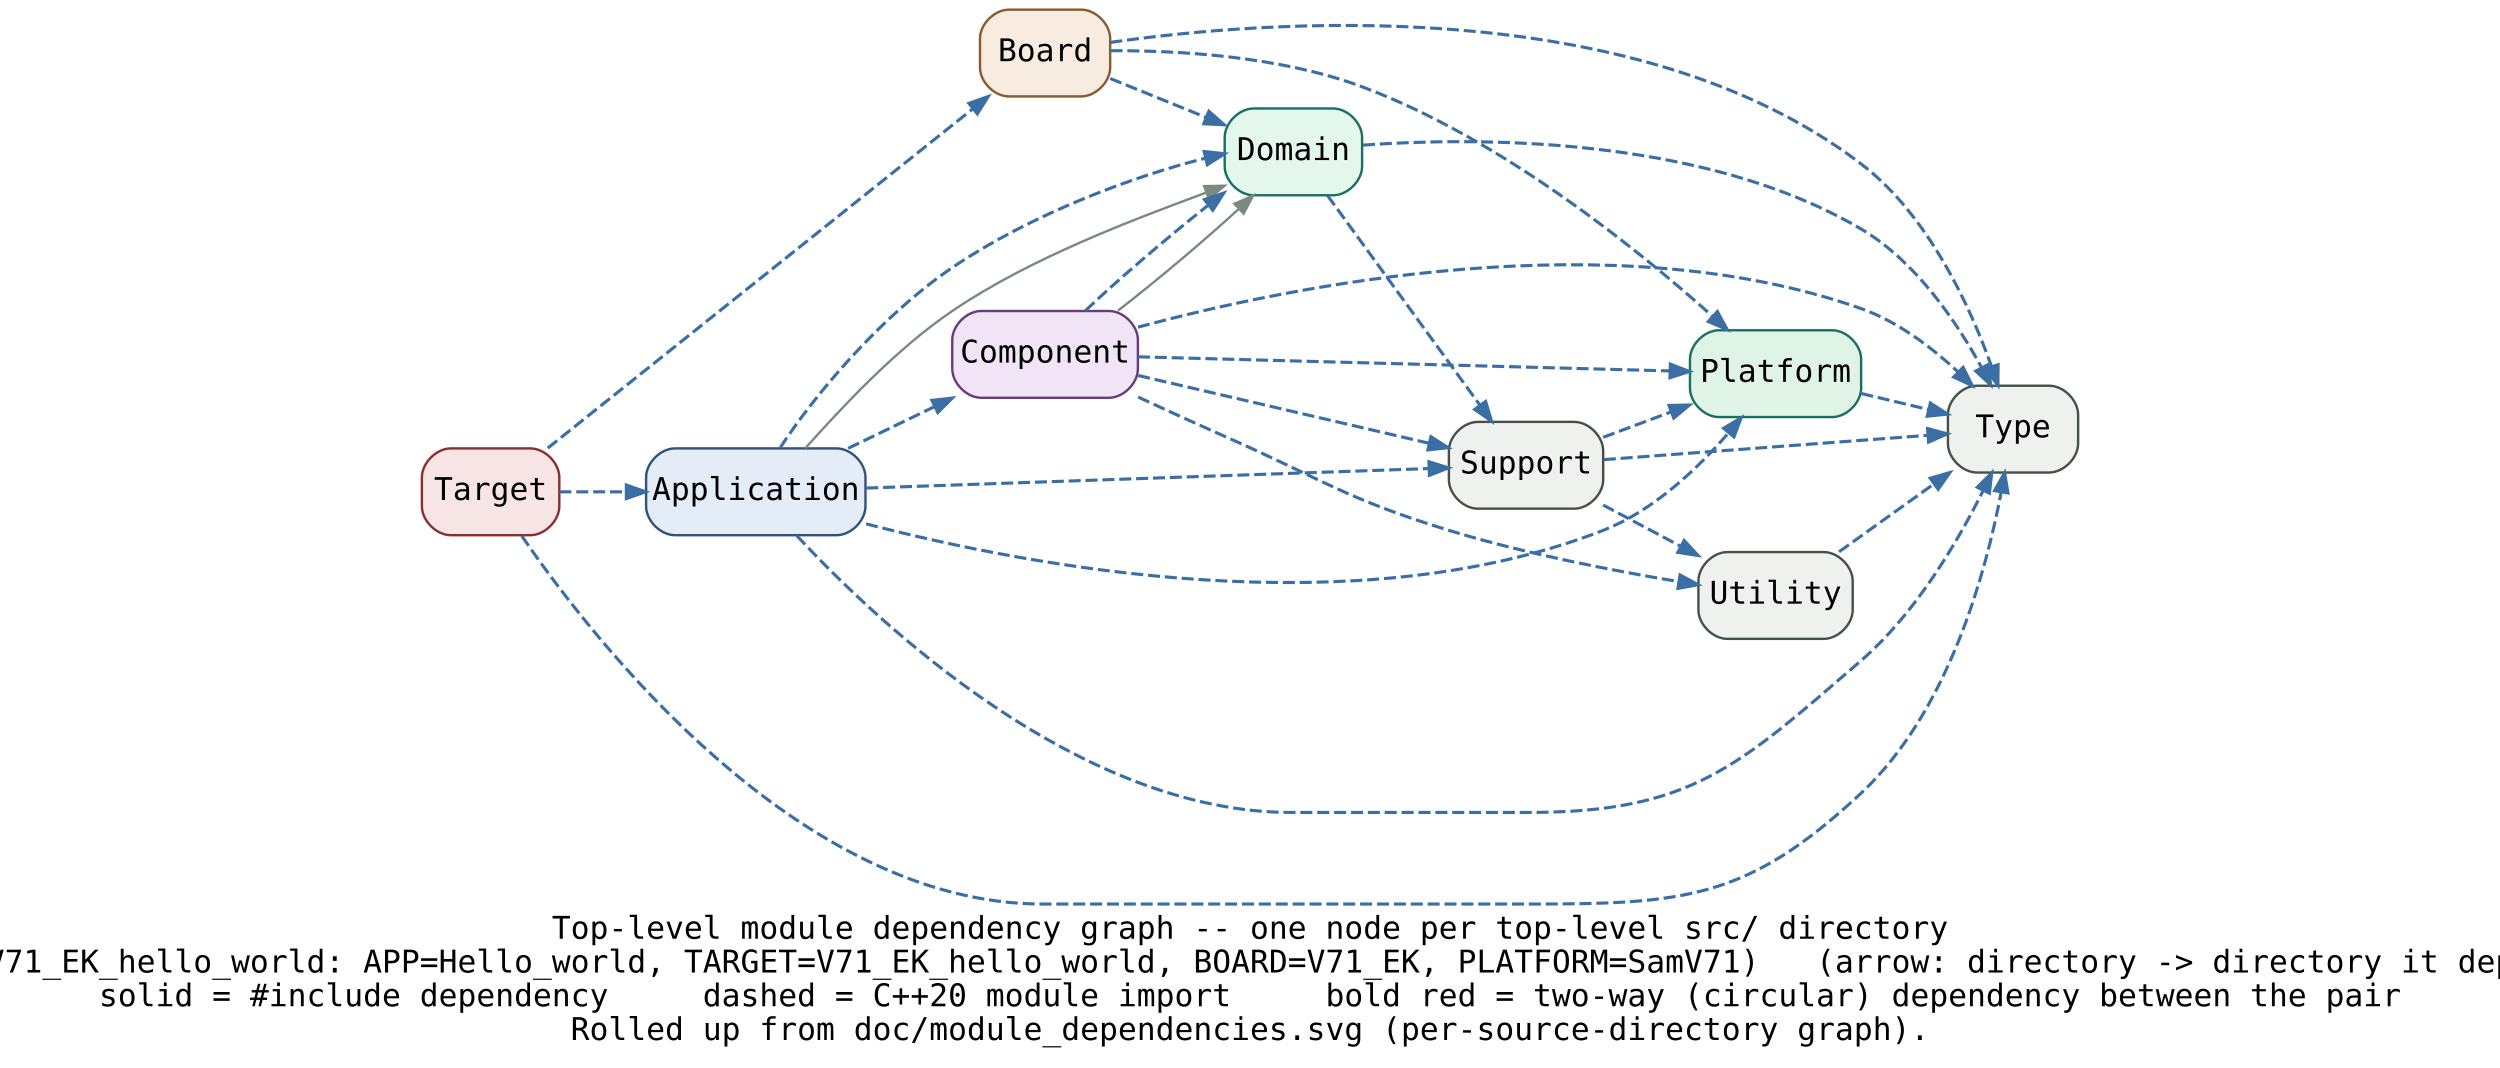
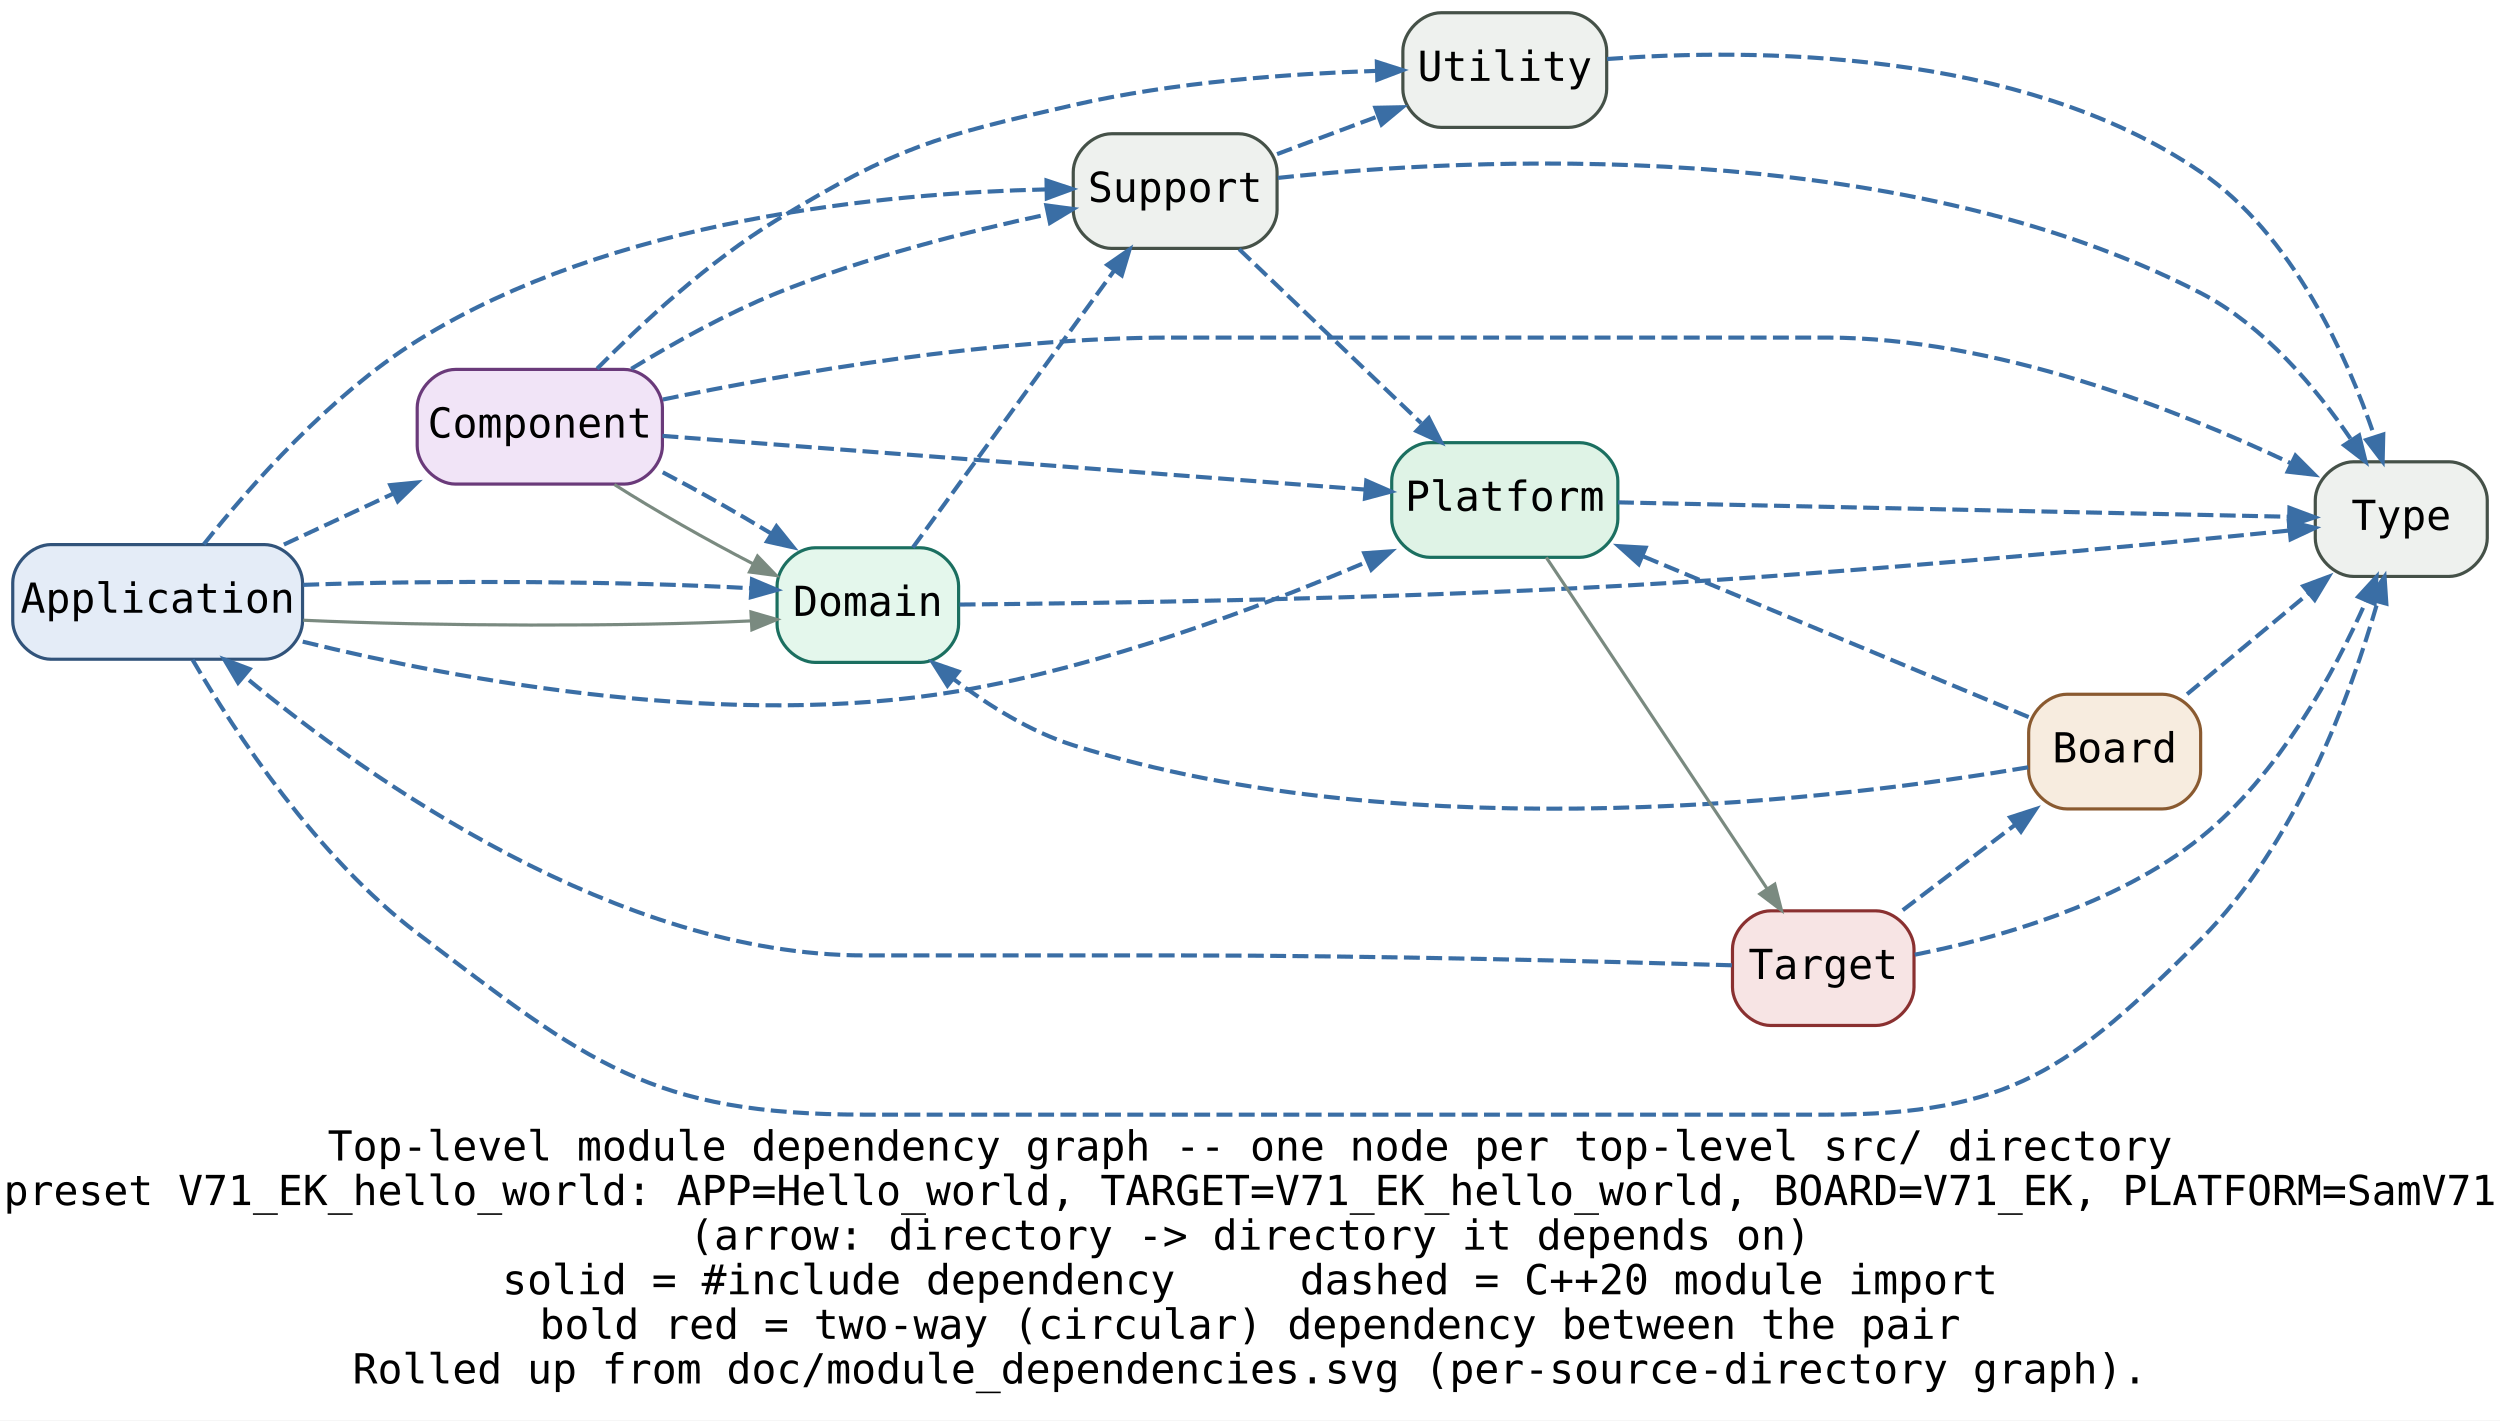
- <svg xmlns="http://www.w3.org/2000/svg" width="1037pt" height="443pt" viewBox="0.00 0.00 1037.00 443.00">
-   <g id="graph0" class="graph" transform="scale(1 1) rotate(0) translate(4 439)">
-     <polygon fill="white" stroke="transparent" points="-4,4 -4,-439 1033,-439 1033,4 -4,4" />
-     <text text-anchor="middle" x="514.5" y="-49.6" font-family="Consolas" font-size="13.00">Top-level module dependency graph -- one node per top-level src/ directory</text>
-     <text text-anchor="middle" x="514.5" y="-35.6" font-family="Consolas" font-size="13.00">(preset V71_EK_hello_world: APP=Hello_world, TARGET=V71_EK_hello_world, BOARD=V71_EK, PLATFORM=SamV71)   (arrow: directory -&gt; directory it depends on)</text>
-     <text text-anchor="middle" x="514.5" y="-21.6" font-family="Consolas" font-size="13.00">solid = #include dependency     dashed = C++20 module import     bold red = two-way (circular) dependency between the pair</text>
-     <text text-anchor="middle" x="514.5" y="-7.6" font-family="Consolas" font-size="13.00">Rolled up from doc/module_dependencies.svg (per-source-directory graph).</text>
+ <svg xmlns="http://www.w3.org/2000/svg" width="785pt" height="446pt" viewBox="0.00 0.00 785.00 446.00">
+   <g id="graph0" class="graph" transform="scale(1 1) rotate(0) translate(4 442)">
+     <polygon fill="white" stroke="transparent" points="-4,4 -4,-442 781,-442 781,4 -4,4" />
+     <text text-anchor="middle" x="388.5" y="-77.6" font-family="Consolas" font-size="13.00">Top-level module dependency graph -- one node per top-level src/ directory</text>
+     <text text-anchor="middle" x="388.5" y="-63.6" font-family="Consolas" font-size="13.00">(preset V71_EK_hello_world: APP=Hello_world, TARGET=V71_EK_hello_world, BOARD=V71_EK, PLATFORM=SamV71)</text>
+     <text text-anchor="middle" x="388.5" y="-49.6" font-family="Consolas" font-size="13.00">(arrow: directory -&gt; directory it depends on)</text>
+     <text text-anchor="middle" x="388.5" y="-35.6" font-family="Consolas" font-size="13.00">solid = #include dependency     dashed = C++20 module import</text>
+     <text text-anchor="middle" x="388.5" y="-21.6" font-family="Consolas" font-size="13.00">bold red = two-way (circular) dependency between the pair</text>
+     <text text-anchor="middle" x="388.5" y="-7.6" font-family="Consolas" font-size="13.00">Rolled up from doc/module_dependencies.svg (per-source-directory graph).</text>
    <g id="node1" class="node">
-       <path fill="#e4ecf7" stroke="#31537a" d="M343,-253C343,-253 276,-253 276,-253 270,-253 264,-247 264,-241 264,-241 264,-229 264,-229 264,-223 270,-217 276,-217 276,-217 343,-217 343,-217 349,-217 355,-223 355,-229 355,-229 355,-241 355,-241 355,-247 349,-253 343,-253" />
-       <text text-anchor="middle" x="309.5" y="-231.6" font-family="Consolas" font-size="13.00">Application</text>
+       <path fill="#e4ecf7" stroke="#31537a" d="M79,-271C79,-271 12,-271 12,-271 6,-271 0,-265 0,-259 0,-259 0,-247 0,-247 0,-241 6,-235 12,-235 12,-235 79,-235 79,-235 85,-235 91,-241 91,-247 91,-247 91,-259 91,-259 91,-265 85,-271 79,-271" />
+       <text text-anchor="middle" x="45.5" y="-249.6" font-family="Consolas" font-size="13.00">Application</text>
    </g>
    <g id="node3" class="node">
-       <path fill="#f1e4f7" stroke="#6a3a7a" d="M456,-310C456,-310 403,-310 403,-310 397,-310 391,-304 391,-298 391,-298 391,-286 391,-286 391,-280 397,-274 403,-274 403,-274 456,-274 456,-274 462,-274 468,-280 468,-286 468,-286 468,-298 468,-298 468,-304 462,-310 456,-310" />
-       <text text-anchor="middle" x="429.5" y="-288.6" font-family="Consolas" font-size="13.00">Component</text>
+       <path fill="#f1e4f7" stroke="#6a3a7a" d="M192,-326C192,-326 139,-326 139,-326 133,-326 127,-320 127,-314 127,-314 127,-302 127,-302 127,-296 133,-290 139,-290 139,-290 192,-290 192,-290 198,-290 204,-296 204,-302 204,-302 204,-314 204,-314 204,-320 198,-326 192,-326" />
+       <text text-anchor="middle" x="165.5" y="-304.6" font-family="Consolas" font-size="13.00">Component</text>
+     </g>
+     <g id="edge4" class="edge">
+       <path fill="none" stroke="#3a6ea5" stroke-width="1.3" stroke-dasharray="5,2" d="M85.14,-271.01C96.16,-276.15 108.27,-281.79 119.64,-287.09" />
+       <polygon fill="#3a6ea5" stroke="#3a6ea5" stroke-width="1.3" points="118.55,-289.67 126.98,-290.51 120.91,-284.59 118.55,-289.67" />
+     </g>
+     <g id="node4" class="node">
+       <path fill="#e4f7ec" stroke="#1b6f60" d="M285,-270C285,-270 252,-270 252,-270 246,-270 240,-264 240,-258 240,-258 240,-246 240,-246 240,-240 246,-234 252,-234 252,-234 285,-234 285,-234 291,-234 297,-240 297,-246 297,-246 297,-258 297,-258 297,-264 291,-270 285,-270" />
+       <text text-anchor="middle" x="268.5" y="-248.6" font-family="Consolas" font-size="13.00">Domain</text>
    </g>
    <g id="edge1" class="edge">
-       <path fill="none" stroke="#3a6ea5" stroke-width="1.3" stroke-dasharray="5,2" d="M347.84,-253.04C359.24,-258.55 371.9,-264.66 383.75,-270.38" />
-       <polygon fill="#3a6ea5" stroke="#3a6ea5" stroke-width="1.3" points="382.58,-272.93 391,-273.89 385.02,-267.89 382.58,-272.93" />
+       <path fill="none" stroke="#7a8a80" d="M91.22,-247.25C132.61,-245.33 193.37,-245.2 231.66,-247.03" />
+       <polygon fill="#7a8a80" stroke="#7a8a80" points="231.8,-249.84 239.94,-247.48 232.1,-244.25 231.8,-249.84" />
    </g>
-     <g id="node4" class="node">
-       <path fill="#e4f7ec" stroke="#1b6f60" d="M549,-394C549,-394 516,-394 516,-394 510,-394 504,-388 504,-382 504,-382 504,-370 504,-370 504,-364 510,-358 516,-358 516,-358 549,-358 549,-358 555,-358 561,-364 561,-370 561,-370 561,-382 561,-382 561,-388 555,-394 549,-394" />
-       <text text-anchor="middle" x="532.5" y="-372.6" font-family="Consolas" font-size="13.00">Domain</text>
+     <g id="edge5" class="edge">
+       <path fill="none" stroke="#3a6ea5" stroke-width="1.3" stroke-dasharray="5,2" d="M91.22,-258.35C132.61,-259.89 193.37,-259.48 231.66,-257.29" />
+       <polygon fill="#3a6ea5" stroke="#3a6ea5" stroke-width="1.3" points="232.13,-260.07 239.94,-256.77 231.78,-254.48 232.13,-260.07" />
+     </g>
+     <g id="node5" class="node">
+       <path fill="#dff3e6" stroke="#1b6f60" d="M492,-303C492,-303 445,-303 445,-303 439,-303 433,-297 433,-291 433,-291 433,-279 433,-279 433,-273 439,-267 445,-267 445,-267 492,-267 492,-267 498,-267 504,-273 504,-279 504,-279 504,-291 504,-291 504,-297 498,-303 492,-303" />
+       <text text-anchor="middle" x="468.5" y="-281.6" font-family="Consolas" font-size="13.00">Platform</text>
+     </g>
+     <g id="edge6" class="edge">
+       <path fill="none" stroke="#3a6ea5" stroke-width="1.3" stroke-dasharray="5,2" d="M91.06,-240.52C141.32,-228.17 225.39,-212.77 297,-225 342.29,-232.74 391.55,-251.25 425.42,-265.69" />
+       <polygon fill="#3a6ea5" stroke="#3a6ea5" stroke-width="1.3" points="424.38,-268.29 432.84,-268.88 426.6,-263.14 424.38,-268.29" />
+     </g>
+     <g id="node6" class="node">
+       <path fill="#eef1ee" stroke="#455148" d="M385,-400C385,-400 345,-400 345,-400 339,-400 333,-394 333,-388 333,-388 333,-376 333,-376 333,-370 339,-364 345,-364 345,-364 385,-364 385,-364 391,-364 397,-370 397,-376 397,-376 397,-388 397,-388 397,-394 391,-400 385,-400" />
+       <text text-anchor="middle" x="365" y="-378.6" font-family="Consolas" font-size="13.00">Support</text>
+     </g>
+     <g id="edge7" class="edge">
+       <path fill="none" stroke="#3a6ea5" stroke-width="1.3" stroke-dasharray="5,2" d="M60.01,-271.11C74.65,-289.57 99.61,-317.85 127,-335 188.33,-373.41 274.63,-381.4 324.4,-382.52" />
+       <polygon fill="#3a6ea5" stroke="#3a6ea5" stroke-width="1.3" points="324.61,-385.32 332.65,-382.65 324.7,-379.72 324.61,-385.32" />
+     </g>
+     <g id="node8" class="node">
+       <path fill="#eef1ee" stroke="#455148" d="M765,-297C765,-297 735,-297 735,-297 729,-297 723,-291 723,-285 723,-285 723,-273 723,-273 723,-267 729,-261 735,-261 735,-261 765,-261 765,-261 771,-261 777,-267 777,-273 777,-273 777,-285 777,-285 777,-291 771,-297 765,-297" />
+       <text text-anchor="middle" x="750" y="-275.6" font-family="Consolas" font-size="13.00">Type</text>
+     </g>
+     <g id="edge8" class="edge">
+       <path fill="none" stroke="#3a6ea5" stroke-width="1.3" stroke-dasharray="5,2" d="M56.47,-234.82C69.83,-211.97 95.52,-172.87 127,-149 180.7,-108.29 200.11,-92 267.5,-92 267.5,-92 267.5,-92 569.5,-92 627.16,-92 646.2,-106.26 687,-147 716.84,-176.8 734.1,-223.7 742.51,-252.83" />
+       <polygon fill="#3a6ea5" stroke="#3a6ea5" stroke-width="1.3" points="739.91,-253.95 744.75,-260.91 745.31,-252.45 739.91,-253.95" />
+     </g>
+     <g id="node2" class="node">
+       <path fill="#f7ecdf" stroke="#8a5a30" d="M675,-224C675,-224 645,-224 645,-224 639,-224 633,-218 633,-212 633,-212 633,-200 633,-200 633,-194 639,-188 645,-188 645,-188 675,-188 675,-188 681,-188 687,-194 687,-200 687,-200 687,-212 687,-212 687,-218 681,-224 675,-224" />
+       <text text-anchor="middle" x="660" y="-202.6" font-family="Consolas" font-size="13.00">Board</text>
+     </g>
+     <g id="edge9" class="edge">
+       <path fill="none" stroke="#3a6ea5" stroke-width="1.3" stroke-dasharray="5,2" d="M632.84,-201.06C576.43,-191.5 439.86,-174.24 333,-208 319.44,-212.28 306.23,-220.56 295.39,-228.8" />
+       <polygon fill="#3a6ea5" stroke="#3a6ea5" stroke-width="1.3" points="293.51,-226.72 288.97,-233.88 296.98,-231.11 293.51,-226.72" />
+     </g>
+     <g id="edge10" class="edge">
+       <path fill="none" stroke="#3a6ea5" stroke-width="1.3" stroke-dasharray="5,2" d="M632.99,-216.84C601.78,-229.85 549.05,-251.84 511.93,-267.31" />
+       <polygon fill="#3a6ea5" stroke="#3a6ea5" stroke-width="1.3" points="510.56,-264.85 504.26,-270.51 512.72,-270.02 510.56,-264.85" />
+     </g>
+     <g id="edge11" class="edge">
+       <path fill="none" stroke="#3a6ea5" stroke-width="1.3" stroke-dasharray="5,2" d="M682.75,-224.04C694.28,-233.61 708.58,-245.47 720.93,-255.72" />
+       <polygon fill="#3a6ea5" stroke="#3a6ea5" stroke-width="1.3" points="719.25,-257.96 727.19,-260.91 722.82,-253.65 719.25,-257.96" />
    </g>
    <g id="edge2" class="edge">
-       <path fill="none" stroke="#7a8a80" d="M330.05,-253.09C345.09,-269.81 367.26,-293.9 391,-310 423.8,-332.25 466.61,-348.04 496.31,-359.11" />
-       <polygon fill="#7a8a80" stroke="#7a8a80" points="495.47,-361.78 503.95,-361.96 497.44,-356.54 495.47,-361.78" />
+       <path fill="none" stroke="#7a8a80" d="M188.92,-289.85C201.68,-281.72 217.96,-272.45 232.39,-265" />
+       <polygon fill="#7a8a80" stroke="#7a8a80" points="233.86,-267.4 239.74,-261.29 231.34,-262.4 233.86,-267.4" />
+     </g>
+     <g id="edge12" class="edge">
+       <path fill="none" stroke="#3a6ea5" stroke-width="1.3" stroke-dasharray="5,2" d="M204.11,-293.7C215.32,-287.84 227.44,-281 238.05,-274.53" />
+       <polygon fill="#3a6ea5" stroke="#3a6ea5" stroke-width="1.3" points="239.81,-276.73 245.12,-270.13 236.85,-271.98 239.81,-276.73" />
+     </g>
+     <g id="edge13" class="edge">
+       <path fill="none" stroke="#3a6ea5" stroke-width="1.3" stroke-dasharray="5,2" d="M204.01,-305.13C260.16,-300.84 365.73,-292.78 424.77,-288.27" />
+       <polygon fill="#3a6ea5" stroke="#3a6ea5" stroke-width="1.3" points="425.02,-291.05 432.78,-287.65 424.59,-285.47 425.02,-291.05" />
+     </g>
+     <g id="edge14" class="edge">
+       <path fill="none" stroke="#3a6ea5" stroke-width="1.3" stroke-dasharray="5,2" d="M194.23,-326.19C207.63,-334.36 224.21,-343.58 240,-350 267.48,-361.16 300,-369.38 324.84,-374.69" />
+       <polygon fill="#3a6ea5" stroke="#3a6ea5" stroke-width="1.3" points="324.55,-377.49 332.95,-376.38 325.69,-372.01 324.55,-377.49" />
+     </g>
+     <g id="edge15" class="edge">
+       <path fill="none" stroke="#3a6ea5" stroke-width="1.3" stroke-dasharray="5,2" d="M204.14,-316.55C243.71,-324.79 307.9,-336 364,-336 364,-336 364,-336 569.5,-336 622.24,-336 679.78,-313.37 715.13,-296.63" />
+       <polygon fill="#3a6ea5" stroke="#3a6ea5" stroke-width="1.3" points="716.78,-298.94 722.76,-292.94 714.34,-293.9 716.78,-298.94" />
+     </g>
+     <g id="node9" class="node">
+       <path fill="#eef1ee" stroke="#455148" d="M488.5,-438C488.5,-438 448.5,-438 448.5,-438 442.5,-438 436.5,-432 436.5,-426 436.5,-426 436.5,-414 436.5,-414 436.5,-408 442.5,-402 448.5,-402 448.5,-402 488.5,-402 488.5,-402 494.5,-402 500.5,-408 500.5,-414 500.5,-414 500.5,-426 500.5,-426 500.5,-432 494.5,-438 488.5,-438" />
+       <text text-anchor="middle" x="468.5" y="-416.6" font-family="Consolas" font-size="13.00">Utility</text>
+     </g>
+     <g id="edge16" class="edge">
+       <path fill="none" stroke="#3a6ea5" stroke-width="1.3" stroke-dasharray="5,2" d="M183.49,-326.24C197.55,-340.48 218.61,-359.98 240,-373 277.86,-396.04 289.8,-399.09 333,-409 364.56,-416.24 401.24,-418.87 428.32,-419.75" />
+       <polygon fill="#3a6ea5" stroke="#3a6ea5" stroke-width="1.3" points="428.33,-422.56 436.4,-419.98 428.48,-416.96 428.33,-422.56" />
+     </g>
+     <g id="edge17" class="edge">
+       <path fill="none" stroke="#3a6ea5" stroke-width="1.3" stroke-dasharray="5,2" d="M282.64,-270.08C299.12,-292.75 327.46,-331.73 345.96,-357.18" />
+       <polygon fill="#3a6ea5" stroke="#3a6ea5" stroke-width="1.3" points="343.7,-358.83 350.67,-363.66 348.23,-355.54 343.7,-358.83" />
+     </g>
+     <g id="edge18" class="edge">
+       <path fill="none" stroke="#3a6ea5" stroke-width="1.3" stroke-dasharray="5,2" d="M297.32,-252.17C341.25,-252.57 429.38,-253.85 504,-258 579.39,-262.19 667.57,-270.62 714.86,-275.42" />
+       <polygon fill="#3a6ea5" stroke="#3a6ea5" stroke-width="1.3" points="714.69,-278.22 722.93,-276.25 715.26,-272.65 714.69,-278.22" />
+     </g>
+     <g id="node7" class="node">
+       <path fill="#f7e4e4" stroke="#8a3030" d="M585,-156C585,-156 552,-156 552,-156 546,-156 540,-150 540,-144 540,-144 540,-132 540,-132 540,-126 546,-120 552,-120 552,-120 585,-120 585,-120 591,-120 597,-126 597,-132 597,-132 597,-144 597,-144 597,-150 591,-156 585,-156" />
+       <text text-anchor="middle" x="568.5" y="-134.6" font-family="Consolas" font-size="13.00">Target</text>
    </g>
    <g id="edge3" class="edge">
-       <path fill="none" stroke="#3a6ea5" stroke-width="1.3" stroke-dasharray="5,2" d="M319.62,-253.29C333.34,-274.35 360.91,-307.59 391,-328 423.66,-350.15 466.24,-365.91 495.93,-373.35" />
-       <polygon fill="#3a6ea5" stroke="#3a6ea5" stroke-width="1.3" points="495.52,-376.13 503.95,-375.23 496.8,-370.68 495.52,-376.13" />
-     </g>
-     <g id="node5" class="node">
-       <path fill="#dff3e6" stroke="#1b6f60" d="M756,-302C756,-302 709,-302 709,-302 703,-302 697,-296 697,-290 697,-290 697,-278 697,-278 697,-272 703,-266 709,-266 709,-266 756,-266 756,-266 762,-266 768,-272 768,-278 768,-278 768,-290 768,-290 768,-296 762,-302 756,-302" />
-       <text text-anchor="middle" x="732.5" y="-280.6" font-family="Consolas" font-size="13.00">Platform</text>
-     </g>
-     <g id="edge4" class="edge">
-       <path fill="none" stroke="#3a6ea5" stroke-width="1.3" stroke-dasharray="5,2" d="M355.26,-221.72C423.78,-203.83 557.59,-178.61 661,-219 681.71,-227.09 700,-244.43 712.75,-259.16" />
-       <polygon fill="#3a6ea5" stroke="#3a6ea5" stroke-width="1.3" points="710.94,-261.36 718.22,-265.71 715.24,-257.77 710.94,-261.36" />
-     </g>
-     <g id="node6" class="node">
-       <path fill="#eef1ee" stroke="#455148" d="M649,-264C649,-264 609,-264 609,-264 603,-264 597,-258 597,-252 597,-252 597,-240 597,-240 597,-234 603,-228 609,-228 609,-228 649,-228 649,-228 655,-228 661,-234 661,-240 661,-240 661,-252 661,-252 661,-258 655,-264 649,-264" />
-       <text text-anchor="middle" x="629" y="-242.6" font-family="Consolas" font-size="13.00">Support</text>
-     </g>
-     <g id="edge5" class="edge">
-       <path fill="none" stroke="#3a6ea5" stroke-width="1.3" stroke-dasharray="5,2" d="M355.32,-236.55C417.55,-238.71 529.17,-242.58 588.46,-244.63" />
-       <polygon fill="#3a6ea5" stroke="#3a6ea5" stroke-width="1.3" points="588.73,-247.44 596.82,-244.92 588.92,-241.84 588.73,-247.44" />
-     </g>
-     <g id="node8" class="node">
-       <path fill="#eef1ee" stroke="#455148" d="M846,-279C846,-279 816,-279 816,-279 810,-279 804,-273 804,-267 804,-267 804,-255 804,-255 804,-249 810,-243 816,-243 816,-243 846,-243 846,-243 852,-243 858,-249 858,-255 858,-255 858,-267 858,-267 858,-273 852,-279 846,-279" />
-       <text text-anchor="middle" x="831" y="-257.6" font-family="Consolas" font-size="13.00">Type</text>
-     </g>
-     <g id="edge6" class="edge">
-       <path fill="none" stroke="#3a6ea5" stroke-width="1.3" stroke-dasharray="5,2" d="M326.51,-216.79C360.39,-180.36 443.51,-102 531.5,-102 531.5,-102 531.5,-102 630,-102 697.42,-102 716.99,-120.91 768,-165 790.59,-184.53 808.05,-214.28 818.6,-235.48" />
-       <polygon fill="#3a6ea5" stroke="#3a6ea5" stroke-width="1.3" points="816.17,-236.89 822.17,-242.87 821.21,-234.45 816.17,-236.89" />
-     </g>
-     <g id="node2" class="node">
-       <path fill="#f7ecdf" stroke="#8a5a30" d="M444.5,-435C444.5,-435 414.5,-435 414.5,-435 408.5,-435 402.5,-429 402.5,-423 402.5,-423 402.5,-411 402.5,-411 402.5,-405 408.5,-399 414.5,-399 414.5,-399 444.5,-399 444.5,-399 450.5,-399 456.5,-405 456.5,-411 456.5,-411 456.5,-423 456.5,-423 456.5,-429 450.5,-435 444.5,-435" />
-       <text text-anchor="middle" x="429.5" y="-413.6" font-family="Consolas" font-size="13.00">Board</text>
-     </g>
-     <g id="edge7" class="edge">
-       <path fill="none" stroke="#3a6ea5" stroke-width="1.3" stroke-dasharray="5,2" d="M456.51,-406.44C468.63,-401.52 483.23,-395.6 496.31,-390.28" />
-       <polygon fill="#3a6ea5" stroke="#3a6ea5" stroke-width="1.3" points="497.45,-392.84 503.81,-387.24 495.34,-387.66 497.45,-392.84" />
-     </g>
-     <g id="edge8" class="edge">
-       <path fill="none" stroke="#3a6ea5" stroke-width="1.3" stroke-dasharray="5,2" d="M456.63,-417.96C483.62,-418.09 526.53,-415.9 561,-403 618.44,-381.5 674.74,-336.12 706.11,-308.03" />
-       <polygon fill="#3a6ea5" stroke="#3a6ea5" stroke-width="1.3" points="708.37,-309.76 712.42,-302.31 704.61,-305.61 708.37,-309.76" />
-     </g>
-     <g id="edge9" class="edge">
-       <path fill="none" stroke="#3a6ea5" stroke-width="1.3" stroke-dasharray="5,2" d="M456.54,-421.4C517.8,-430.21 673.04,-443.47 768,-371 795.83,-349.76 813.07,-312.21 822.1,-286.96" />
-       <polygon fill="#3a6ea5" stroke="#3a6ea5" stroke-width="1.3" points="824.8,-287.71 824.74,-279.24 819.5,-285.9 824.8,-287.71" />
-     </g>
-     <g id="edge10" class="edge">
-       <path fill="none" stroke="#7a8a80" d="M459.71,-310.11C475.72,-322.52 495.22,-338.92 509.85,-352.34" />
-       <polygon fill="#7a8a80" stroke="#7a8a80" points="508.04,-354.48 515.8,-357.89 511.86,-350.39 508.04,-354.48" />
-     </g>
-     <g id="edge11" class="edge">
-       <path fill="none" stroke="#3a6ea5" stroke-width="1.3" stroke-dasharray="5,2" d="M446.28,-310.19C459.8,-323.04 479.75,-340.09 496.95,-353.71" />
-       <polygon fill="#3a6ea5" stroke="#3a6ea5" stroke-width="1.3" points="495.61,-356.21 503.63,-358.93 499.06,-351.8 495.61,-356.21" />
-     </g>
-     <g id="edge12" class="edge">
-       <path fill="none" stroke="#3a6ea5" stroke-width="1.3" stroke-dasharray="5,2" d="M468.01,-291C524.16,-289.51 629.73,-286.7 688.77,-285.14" />
-       <polygon fill="#3a6ea5" stroke="#3a6ea5" stroke-width="1.3" points="688.86,-287.93 696.78,-284.92 688.71,-282.34 688.86,-287.93" />
-     </g>
-     <g id="edge13" class="edge">
-       <path fill="none" stroke="#3a6ea5" stroke-width="1.3" stroke-dasharray="5,2" d="M468.11,-283.24C502.62,-275.2 553.54,-263.34 588.59,-255.18" />
-       <polygon fill="#3a6ea5" stroke="#3a6ea5" stroke-width="1.3" points="589.55,-257.83 596.7,-253.29 588.28,-252.38 589.55,-257.83" />
-     </g>
-     <g id="edge14" class="edge">
-       <path fill="none" stroke="#3a6ea5" stroke-width="1.3" stroke-dasharray="5,2" d="M468.03,-303.29C531.78,-320.48 664.38,-347.58 768,-311 783.18,-305.64 797.38,-294.81 808.35,-284.6" />
-       <polygon fill="#3a6ea5" stroke="#3a6ea5" stroke-width="1.3" points="810.3,-286.61 814.09,-279.03 806.4,-282.59 810.3,-286.61" />
-     </g>
-     <g id="node9" class="node">
-       <path fill="#eef1ee" stroke="#455148" d="M752.5,-210C752.5,-210 712.5,-210 712.5,-210 706.5,-210 700.5,-204 700.5,-198 700.5,-198 700.5,-186 700.5,-186 700.5,-180 706.5,-174 712.5,-174 712.5,-174 752.5,-174 752.5,-174 758.5,-174 764.5,-180 764.5,-186 764.5,-186 764.5,-198 764.5,-198 764.5,-204 758.5,-210 752.5,-210" />
-       <text text-anchor="middle" x="732.5" y="-188.6" font-family="Consolas" font-size="13.00">Utility</text>
-     </g>
-     <g id="edge15" class="edge">
-       <path fill="none" stroke="#3a6ea5" stroke-width="1.3" stroke-dasharray="5,2" d="M468.15,-274.27C479.62,-268.95 492.29,-263.16 504,-258 545.01,-239.92 554.15,-232.14 597,-219 628.47,-209.35 665.16,-202.25 692.26,-197.76" />
-       <polygon fill="#3a6ea5" stroke="#3a6ea5" stroke-width="1.3" points="692.9,-200.49 700.35,-196.45 692,-194.96 692.9,-200.49" />
-     </g>
-     <g id="edge16" class="edge">
-       <path fill="none" stroke="#3a6ea5" stroke-width="1.3" stroke-dasharray="5,2" d="M546.64,-357.92C563.12,-335.25 591.46,-296.27 609.96,-270.82" />
-       <polygon fill="#3a6ea5" stroke="#3a6ea5" stroke-width="1.3" points="612.23,-272.46 614.67,-264.34 607.7,-269.17 612.23,-272.46" />
-     </g>
-     <g id="edge17" class="edge">
-       <path fill="none" stroke="#3a6ea5" stroke-width="1.3" stroke-dasharray="5,2" d="M561.37,-378.81C607.69,-382.1 701.98,-382.9 768,-344 790.57,-330.7 807.53,-305.66 817.96,-286.55" />
-       <polygon fill="#3a6ea5" stroke="#3a6ea5" stroke-width="1.3" points="820.53,-287.68 821.76,-279.3 815.57,-285.08 820.53,-287.68" />
-     </g>
-     <g id="edge18" class="edge">
-       <path fill="none" stroke="#3a6ea5" stroke-width="1.3" stroke-dasharray="5,2" d="M768.07,-275.76C777.09,-273.61 786.82,-271.29 795.82,-269.15" />
-       <polygon fill="#3a6ea5" stroke="#3a6ea5" stroke-width="1.3" points="796.72,-271.81 803.85,-267.23 795.42,-266.36 796.72,-271.81" />
+       <path fill="none" stroke="#7a8a80" d="M481.52,-266.97C498.93,-240.86 531.24,-192.39 550.91,-162.88" />
+       <polygon fill="#7a8a80" stroke="#7a8a80" points="553.28,-164.38 555.38,-156.17 548.62,-161.28 553.28,-164.38" />
    </g>
    <g id="edge19" class="edge">
-       <path fill="none" stroke="#3a6ea5" stroke-width="1.3" stroke-dasharray="5,2" d="M661,-257.61C669.84,-260.92 679.62,-264.58 689.02,-268.09" />
-       <polygon fill="#3a6ea5" stroke="#3a6ea5" stroke-width="1.3" points="688.31,-270.82 696.79,-271 690.28,-265.58 688.31,-270.82" />
+       <path fill="none" stroke="#3a6ea5" stroke-width="1.3" stroke-dasharray="5,2" d="M504.05,-284.26C557.84,-283.1 660.99,-280.89 714.66,-279.74" />
+       <polygon fill="#3a6ea5" stroke="#3a6ea5" stroke-width="1.3" points="714.89,-282.53 722.83,-279.56 714.77,-276.93 714.89,-282.53" />
    </g>
    <g id="edge20" class="edge">
-       <path fill="none" stroke="#3a6ea5" stroke-width="1.3" stroke-dasharray="5,2" d="M661.25,-248.34C697.71,-251.08 757.81,-255.59 795.58,-258.42" />
-       <polygon fill="#3a6ea5" stroke="#3a6ea5" stroke-width="1.3" points="795.56,-261.23 803.75,-259.03 795.98,-255.64 795.56,-261.23" />
+       <path fill="none" stroke="#3a6ea5" stroke-width="1.3" stroke-dasharray="5,2" d="M385.09,-363.76C401.25,-348.31 424.55,-326.05 442.25,-309.13" />
+       <polygon fill="#3a6ea5" stroke="#3a6ea5" stroke-width="1.3" points="444.65,-310.71 448.49,-303.16 440.78,-306.67 444.65,-310.71" />
    </g>
    <g id="edge21" class="edge">
-       <path fill="none" stroke="#3a6ea5" stroke-width="1.3" stroke-dasharray="5,2" d="M661,-229.5C671.14,-224.11 682.52,-218.06 693.14,-212.41" />
-       <polygon fill="#3a6ea5" stroke="#3a6ea5" stroke-width="1.3" points="694.59,-214.81 700.34,-208.58 691.96,-209.87 694.59,-214.81" />
-     </g>
-     <g id="node7" class="node">
-       <path fill="#f7e4e4" stroke="#8a3030" d="M216,-253C216,-253 183,-253 183,-253 177,-253 171,-247 171,-241 171,-241 171,-229 171,-229 171,-223 177,-217 183,-217 183,-217 216,-217 216,-217 222,-217 228,-223 228,-229 228,-229 228,-241 228,-241 228,-247 222,-253 216,-253" />
-       <text text-anchor="middle" x="199.5" y="-231.6" font-family="Consolas" font-size="13.00">Target</text>
+       <path fill="none" stroke="#3a6ea5" stroke-width="1.3" stroke-dasharray="5,2" d="M397.3,-386.14C457.27,-392.57 590.93,-399.55 687,-350 706.93,-339.72 723.28,-320.11 734.18,-304.09" />
+       <polygon fill="#3a6ea5" stroke="#3a6ea5" stroke-width="1.3" points="736.76,-305.27 738.8,-297.04 732.08,-302.2 736.76,-305.27" />
    </g>
    <g id="edge22" class="edge">
-       <path fill="none" stroke="#3a6ea5" stroke-width="1.3" stroke-dasharray="5,2" d="M228.03,-235C236.53,-235 246.18,-235 255.79,-235" />
-       <polygon fill="#3a6ea5" stroke="#3a6ea5" stroke-width="1.3" points="255.81,-237.8 263.81,-235 255.81,-232.2 255.81,-237.8" />
+       <path fill="none" stroke="#3a6ea5" stroke-width="1.3" stroke-dasharray="5,2" d="M397,-393.61C407.04,-397.37 418.3,-401.58 428.83,-405.52" />
+       <polygon fill="#3a6ea5" stroke="#3a6ea5" stroke-width="1.3" points="427.86,-408.15 436.34,-408.33 429.82,-402.91 427.86,-408.15" />
    </g>
    <g id="edge23" class="edge">
-       <path fill="none" stroke="#3a6ea5" stroke-width="1.3" stroke-dasharray="5,2" d="M223.2,-253.12C264.85,-286.37 353.44,-357.08 399.43,-393.8" />
-       <polygon fill="#3a6ea5" stroke="#3a6ea5" stroke-width="1.3" points="397.9,-396.15 405.9,-398.96 401.39,-391.78 397.9,-396.15" />
+       <path fill="none" stroke="#3a6ea5" stroke-width="1.3" stroke-dasharray="5,2" d="M539.8,-138.9C500.96,-140.08 428.11,-142 366,-142 267.5,-142 267.5,-142 267.5,-142 190.18,-142 112.28,-196.93 72.88,-229.5" />
+       <polygon fill="#3a6ea5" stroke="#3a6ea5" stroke-width="1.3" points="70.76,-227.63 66.44,-234.92 74.36,-231.92 70.76,-227.63" />
    </g>
    <g id="edge24" class="edge">
-       <path fill="none" stroke="#3a6ea5" stroke-width="1.3" stroke-dasharray="5,2" d="M212.41,-216.7C242.71,-172.59 327.56,-64 428.5,-64 428.5,-64 428.5,-64 630,-64 694.65,-64 720.76,-65.86 768,-110 804.08,-143.71 819.77,-201.48 826.11,-234.94" />
-       <polygon fill="#3a6ea5" stroke="#3a6ea5" stroke-width="1.3" points="823.36,-235.51 827.52,-242.9 828.88,-234.53 823.36,-235.51" />
+       <path fill="none" stroke="#3a6ea5" stroke-width="1.3" stroke-dasharray="5,2" d="M593.48,-156.22C604.31,-164.44 617.21,-174.25 628.69,-182.97" />
+       <polygon fill="#3a6ea5" stroke="#3a6ea5" stroke-width="1.3" points="627.2,-185.35 635.26,-187.96 630.58,-180.89 627.2,-185.35" />
    </g>
    <g id="edge25" class="edge">
-       <path fill="none" stroke="#3a6ea5" stroke-width="1.3" stroke-dasharray="5,2" d="M758.85,-210.13C770.93,-218.77 785.5,-229.18 798.3,-238.34" />
-       <polygon fill="#3a6ea5" stroke="#3a6ea5" stroke-width="1.3" points="796.68,-240.62 804.82,-242.99 799.94,-236.06 796.68,-240.62" />
+       <path fill="none" stroke="#3a6ea5" stroke-width="1.3" stroke-dasharray="5,2" d="M597.24,-142.23C622.82,-147.3 660.7,-157.92 687,-179 711.52,-198.66 728.96,-230.81 738.98,-253.33" />
+       <polygon fill="#3a6ea5" stroke="#3a6ea5" stroke-width="1.3" points="736.48,-254.62 742.21,-260.86 741.63,-252.41 736.48,-254.62" />
+     </g>
+     <g id="edge26" class="edge">
+       <path fill="none" stroke="#3a6ea5" stroke-width="1.3" stroke-dasharray="5,2" d="M500.63,-423.47C545.8,-426.85 630.29,-426.78 687,-388 715.86,-368.26 732.91,-330.38 741.61,-304.9" />
+       <polygon fill="#3a6ea5" stroke="#3a6ea5" stroke-width="1.3" points="744.34,-305.57 744.15,-297.1 739.01,-303.84 744.34,-305.57" />
    </g>
  </g>
</svg>
